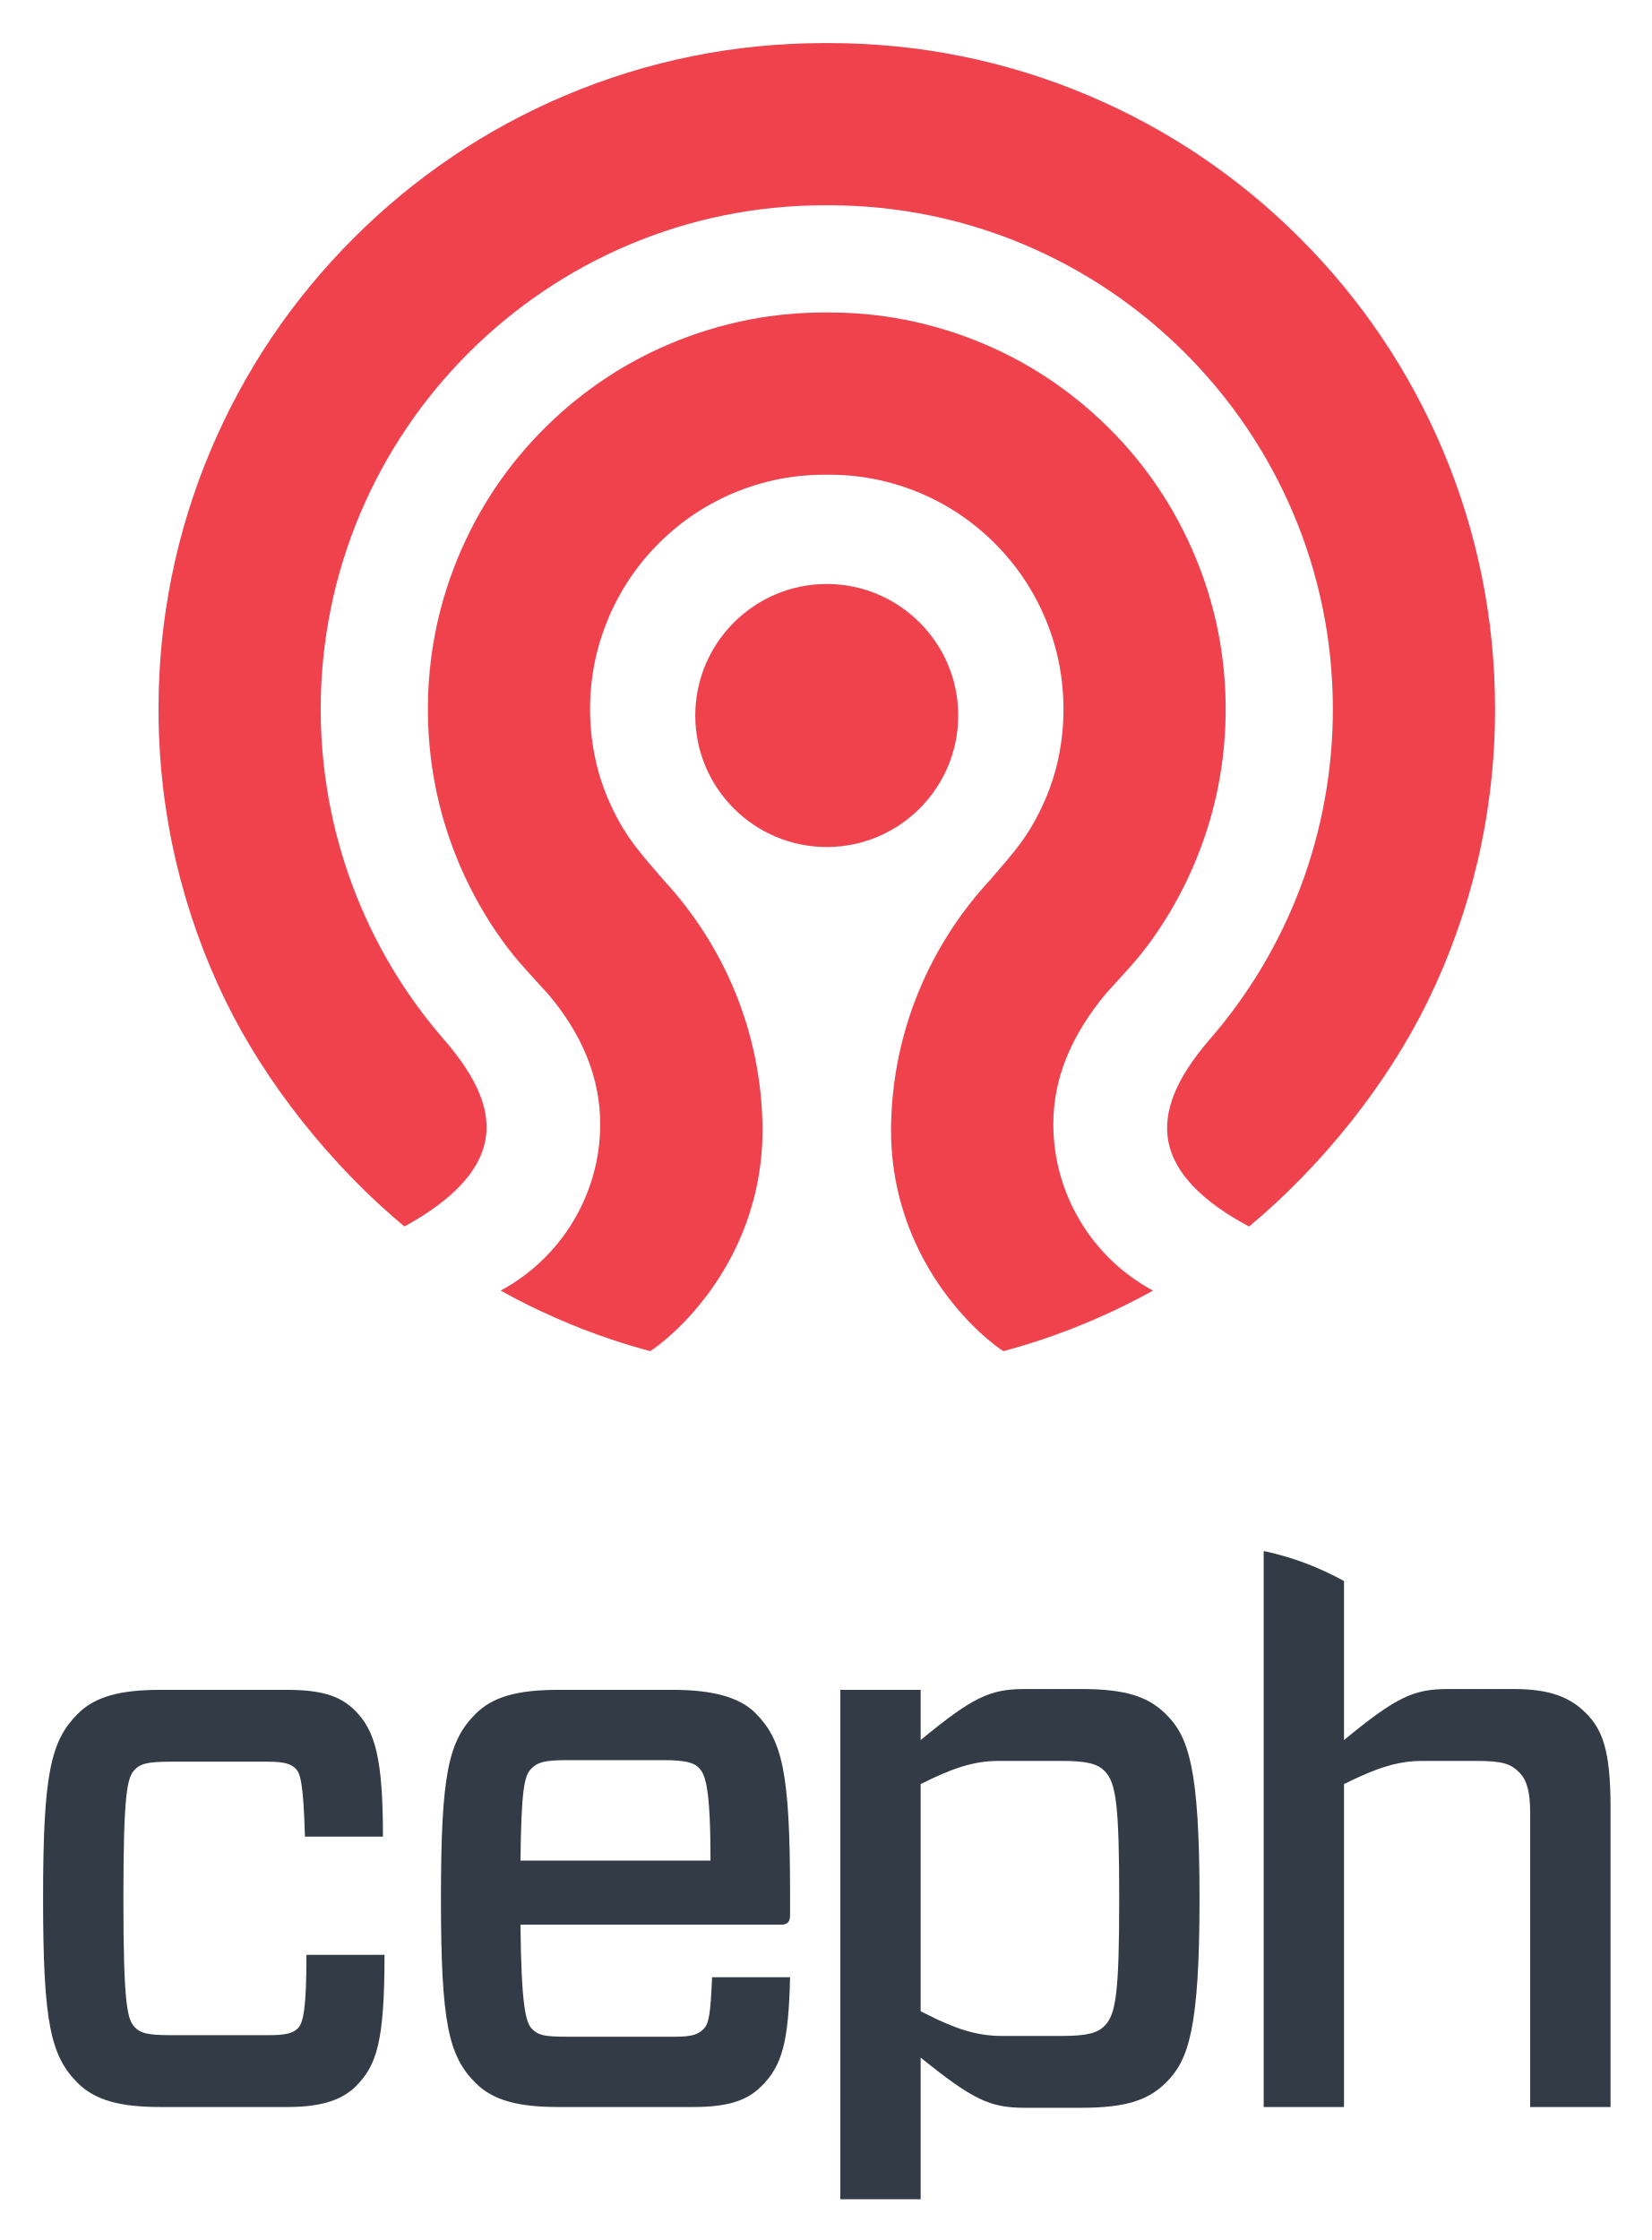
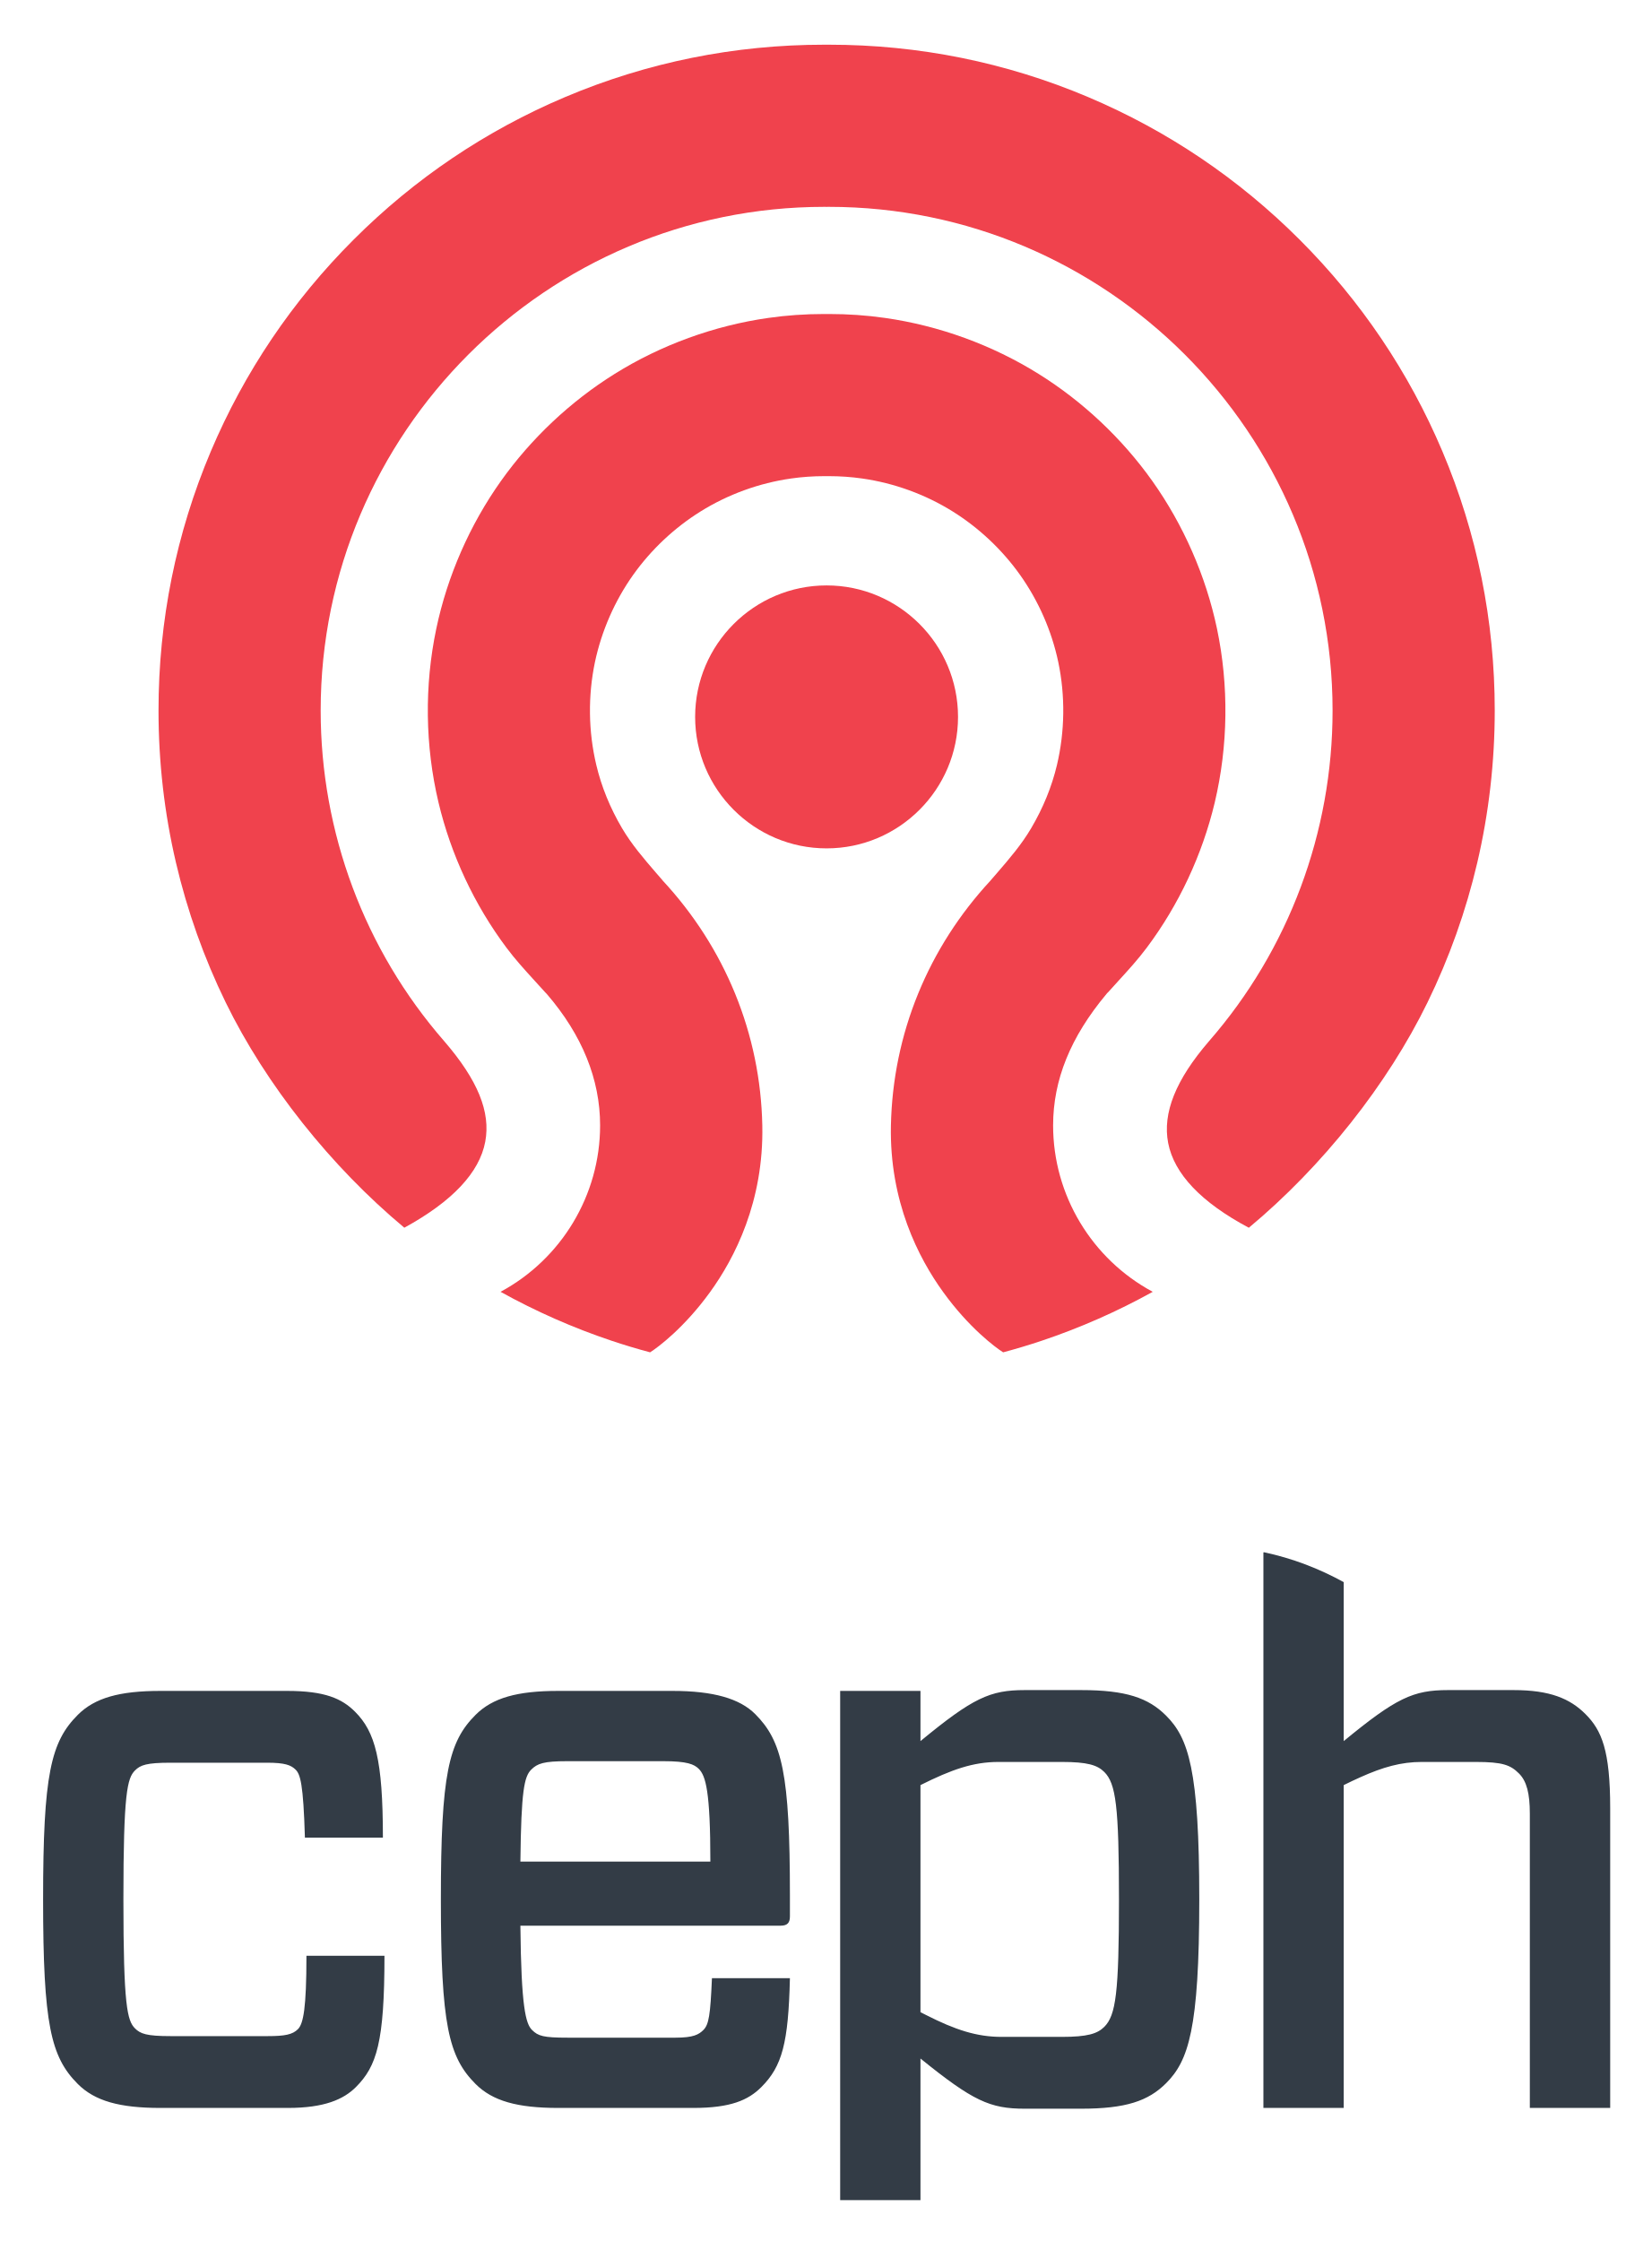
- <svg xmlns="http://www.w3.org/2000/svg" role="img" viewBox="-4.41 -4.41 169.07 229.32">
+ <svg xmlns="http://www.w3.org/2000/svg" role="img" viewBox="-4.59 -13.59 175.93 238.68">
  <defs>
    <clipPath id="a">
      <path d="M0 1765.9V0h1283.94v1765.9H0z" />
    </clipPath>
  </defs>
-   <g fill-opacity="1" fill-rule="nonzero" stroke="none" clip-path="url(#a)" transform="matrix(1.25 0 0 -1.25 0 220.738) scale(.1)">
-     <path fill="#f0424d" d="M987.875 796.656c-38.934 20.715-61.172 44.063-66.094 69.414-4.746 24.547 6.203 51.848 33.508 83.489 65.251 74.861 101.191 171.031 101.191 270.811 0 227.54-185.128 412.69-412.691 412.69-.371 0-1.82-.02-1.82-.02s-1.485.02-1.875.02c-227.571 0-412.672-185.15-412.672-412.69 0-99.78 35.933-195.95 101.207-270.843 27.508-31.851 38.195-58.047 33.633-82.371-4.735-25.324-27.024-48.996-66.301-70.468-60.223 50.195-113.477 117.257-146.328 184.519-17.817 36.503-31.531 75.053-40.778 114.573-9.519 40.62-14.289 82.54-14.289 124.59 0 73.59 14.399 145.07 42.856 212.38 27.504 64.94 66.816 123.3 116.93 173.37 50.058 50.1 108.414 89.41 173.375 116.9 67.296 28.46 138.738 42.88 212.367 42.88H643.789c73.629 0 145.082-14.42 212.387-42.88 64.941-27.49 123.293-66.8 173.374-116.9 50.07-50.07 89.42-108.43 116.91-173.37 28.46-67.31 42.89-138.79 42.89-212.38 0-42.05-4.82-83.97-14.31-124.59-9.24-39.52-22.96-78.07-40.8-114.573-32.85-67.289-86.06-134.344-146.365-184.551" />
+   <g clip-path="url(#a)" transform="matrix(.13 0 0 -.13 0 220.738)">
+     <path fill="#f0424d" d="M987.875 796.656c-38.934 20.715-61.172 44.063-66.094 69.414-4.746 24.547 6.203 51.848 33.508 83.489 65.251 74.861 101.191 171.031 101.191 270.811 0 227.54-185.128 412.69-412.691 412.69-.371 0-1.82-.02-1.82-.02s-1.485.02-1.875.02c-227.571 0-412.672-185.15-412.672-412.69 0-99.78 35.933-195.95 101.207-270.843 27.508-31.851 38.195-58.047 33.633-82.371-4.735-25.324-27.024-48.996-66.301-70.468-60.223 50.195-113.477 117.257-146.328 184.519-17.817 36.503-31.531 75.053-40.778 114.573-9.519 40.62-14.289 82.54-14.289 124.59 0 73.59 14.399 145.07 42.856 212.38 27.504 64.94 66.816 123.3 116.93 173.37 50.058 50.1 108.414 89.41 173.375 116.9 67.296 28.46 138.738 42.88 212.367 42.88h3.695c73.629 0 145.082-14.42 212.387-42.88 64.941-27.49 123.293-66.8 173.374-116.9 50.07-50.07 89.42-108.43 116.91-173.37 28.46-67.31 42.89-138.79 42.89-212.38 0-42.05-4.82-83.97-14.31-124.59-9.24-39.52-22.96-78.07-40.8-114.573-32.85-67.289-86.06-134.344-146.365-184.551" />
    <path fill="#f0424d" d="M786.578 694.59c-6.34 3.988-28 20.101-49.113 49.351-20.254 27.95-44.086 74.317-42.84 136.411.781 37.371 8.273 73.761 22.313 108.117 13.937 34.061 33.925 65.271 59.386 92.731l.156.21c1.875 2.18 3.731 4.35 5.625 6.5 9.61 11.15 19.54 22.66 27.461 36.13 9.766 16.56 16.875 33.96 21.102 51.76 6.504 27.49 6.887 56.67 1.066 84.35-5.371 25.45-16.191 50.11-31.3 71.37-14.637 20.6-33.7 38.57-55.157 51.95-22.363 13.97-48.054 23.32-74.222 27.03-8.86 1.27-17.989 1.92-27.16 1.92h-3.915c-9.152 0-18.3-.65-27.132-1.92-26.153-3.71-51.84-13.06-74.227-27.03-21.453-13.38-40.555-31.35-55.18-51.95-15.105-21.26-25.875-45.92-31.293-71.37-5.804-27.68-5.453-56.86 1.098-84.35 4.211-17.8 11.32-35.2 21.066-51.76 7.961-13.47 17.876-24.98 27.489-36.13 1.89-2.15 3.73-4.32 5.64-6.5l.114-.21c25.504-27.46 45.472-58.67 59.41-92.731 14.031-34.356 21.551-70.746 22.293-108.117 1.262-62.094-22.574-108.461-42.805-136.411-21.156-29.25-42.797-45.363-49.144-49.351-10.621 2.84-21.215 6.031-31.629 9.519-31.348 10.512-61.879 23.961-90.891 40.063 49.875 26.832 81.574 79.215 81.574 136.305 0 37.777-14.683 74.015-43.633 107.656-.429.512-.875.926-1.207 1.262-.058.085-.152.136-.222.23-2.844 3.164-5.66 6.254-8.43 9.262-8.316 9.133-16.199 17.763-23.238 27.213-26.266 35.08-45.508 76.22-55.664 118.95-11.039 46.46-11.657 95.74-1.797 142.51 9.074 43.12 27.414 84.94 52.969 120.92 24.722 34.81 56.945 65.15 93.175 87.74 37.957 23.68 81.465 39.51 125.805 45.83 15.016 2.16 30.399 3.21 45.766 3.21h4.101c15.371 0 30.797-1.05 45.793-3.21 44.356-6.32 87.84-22.15 125.801-45.83 36.23-22.59 68.465-52.93 93.191-87.74 25.539-35.98 43.879-77.8 52.989-120.92 9.824-46.77 9.191-96.05-1.817-142.51-10.183-42.73-29.402-83.87-55.703-118.95-7.051-9.45-14.902-18.08-23.25-27.213-2.734-3.008-5.539-6.098-8.39-9.262-.098-.074-.164-.145-.262-.23-.332-.336-.801-.77-1.203-1.329-29.344-35.117-43.621-70.324-43.621-107.589 0-57.09 31.699-109.473 81.629-136.305-29.024-16.102-59.559-29.551-90.907-40.063-10.41-3.488-21.047-6.679-31.66-9.519" />
    <path fill="#f0424d" d="M641.93 1107.47c-59.375 0-107.707 48.32-107.707 107.71 0 59.4 48.332 107.72 107.707 107.72 59.375 0 107.683-48.32 107.683-107.72 0-59.39-48.308-107.71-107.683-107.71" />
-     <path fill="#333c46" d="M279.688 200.191c0-70.882-6.348-90.48-23.422-107.582-10.118-10.121-25.95-17.07-55.704-17.07H96.16c-33.539 0-53.766 5.699-67.707 19.602C6.328 117.301 0 143.879 0 246.371c0 102.508 6.328 129.098 28.453 151.231 13.941 13.918 34.168 19.597 67.707 19.597H199.949c30.981 0 44.899-6.301 55.664-17.078 16.442-16.441 22.789-39.223 22.789-103.109h-63.898c-1.281 44.289-3.805 51.867-7.613 55.668-3.805 3.789-8.856 5.691-23.407 5.691h-79.097c-19.606 0-24.668-1.902-29.09-6.332-6.328-6.309-9.5-18.34-9.5-105.668 0-87.301 3.172-99.332 9.5-105.66 4.422-4.43 9.484-6.332 29.09-6.332h79.715c13.933 0 20.285 1.262 24.683 5.691 4.438 4.442 6.977 17.102 6.977 60.121h63.926" />
-     <path fill="#333c46" d="M391.051 277.391h155.648c0 57.57-3.808 70.23-9.469 75.929-3.824 3.789-9.5 6.309-29.101 6.309h-78.488c-19.606 0-24.668-1.899-29.739-6.949-5.699-5.711-8.203-17.071-8.851-75.289zm0-52.532c.648-67.058 4.418-80.347 9.5-85.41 5.07-5.07 9.484-6.34 29.09-6.34h88.586c14.566 0 19.003 2.532 22.808 6.34 4.399 4.43 5.664 12.02 6.961 42.391h63.883c-1.258-53.141-6.328-72.129-23.422-89.231-10.746-10.758-25.297-17.07-55.664-17.07H422.066c-33.543 0-53.789 5.699-67.711 19.602-22.164 22.16-28.453 48.738-28.453 151.23 0 102.508 6.289 129.098 28.453 151.231 13.922 13.918 34.168 19.597 67.711 19.597h93.637c33.555 0 55.051-6.301 67.727-18.961 22.121-22.148 28.449-48.738 28.449-148.707v-17.082c0-5.039-1.891-7.59-7.606-7.59H391.051" />
-     <path fill="#333c46" d="M869.449 141.969c-5.683-5.688-13.945-8.219-34.785-8.219h-49.387c-20.254 0-37.851 5.711-62.011 18-1.473.75-2.879 1.449-4.422 2.23v186.051C744.164 352.68 761.871 359 782.77 359h51.894c20.84 0 29.102-2.531 34.785-8.219 9.481-9.48 12.02-27.82 12.02-104.41 0-76.582-2.539-94.902-12.02-104.402zm-19.015 275.902h-46.153c-28.496 0-42.41-6.351-85.437-41.781v41.109h-65.797V0h65.797v116.02c43.027-34.782 56.941-41.11 85.437-41.11h46.153c36.738 0 55.078 6.328 69.628 20.859C938.395 114.129 947.27 140.07 947.27 246.371c0 106.309-8.875 132.27-27.208 150.598-14.55 14.551-32.89 20.902-69.628 20.902" />
-     <path fill="#333c46" d="M1263.67 398.238c-12.66 12.66-29.1 19.633-58.85 19.633h-53.77c-28.48 0-42.39-6.351-85.44-41.781v130.23c-20.42 11.211-41.74 19.43-65.33 24.489-.17-.008-.296-.11-.471-.168V75.539h65.801V340.031c4.82 2.41 9.32 4.508 13.66 6.457 18.47 8.293 33.35 12.512 50.25 12.512h44.3c22.14 0 28.47-2.531 35.43-9.5 6.33-6.32 8.85-16.43 8.85-32.891V75.539h65.84V321.039c0 47.461-6.98 63.91-20.27 77.199" />
+     <path fill="#333c46" d="M279.688 200.191c0-70.882-6.348-90.48-23.422-107.582-10.118-10.121-25.95-17.07-55.704-17.07H96.16c-33.539 0-53.766 5.699-67.707 19.602C6.328 117.301 0 143.879 0 246.371c0 102.508 6.328 129.098 28.453 151.231 13.941 13.918 34.168 19.597 67.707 19.597H199.949c30.981 0 44.899-6.301 55.664-17.078 16.442-16.441 22.789-39.223 22.789-103.109h-63.898c-1.281 44.289-3.805 51.867-7.613 55.668-3.805 3.789-8.856 5.691-23.407 5.691h-79.097c-19.606 0-24.668-1.902-29.09-6.332-6.328-6.309-9.5-18.34-9.5-105.668 0-87.301 3.172-99.332 9.5-105.66 4.422-4.43 9.484-6.332 29.09-6.332h79.715c13.933 0 20.285 1.262 24.683 5.691 4.438 4.442 6.977 17.102 6.977 60.121h63.926m111.363 77.2h155.648c0 57.57-3.808 70.23-9.469 75.929-3.824 3.789-9.5 6.309-29.101 6.309h-78.488c-19.606 0-24.668-1.899-29.739-6.949-5.699-5.711-8.203-17.071-8.851-75.289zm0-52.532c.648-67.058 4.418-80.347 9.5-85.41 5.07-5.07 9.484-6.34 29.09-6.34h88.586c14.566 0 19.003 2.532 22.808 6.34 4.399 4.43 5.664 12.02 6.961 42.391h63.883c-1.258-53.141-6.328-72.129-23.422-89.231-10.746-10.758-25.297-17.07-55.664-17.07H422.066c-33.543 0-53.789 5.699-67.711 19.602-22.164 22.16-28.453 48.738-28.453 151.23 0 102.508 6.289 129.098 28.453 151.231 13.922 13.918 34.168 19.597 67.711 19.597h93.637c33.555 0 55.051-6.301 67.727-18.961 22.121-22.148 28.449-48.738 28.449-148.707v-17.082c0-5.039-1.891-7.59-7.606-7.59H391.051m478.398-82.89c-5.683-5.688-13.945-8.219-34.785-8.219h-49.387c-20.254 0-37.851 5.711-62.011 18-1.473.75-2.879 1.449-4.422 2.23v186.051C744.164 352.68 761.871 359 782.77 359h51.894c20.84 0 29.102-2.531 34.785-8.219 9.481-9.48 12.02-27.82 12.02-104.41 0-76.582-2.539-94.902-12.02-104.402zm-19.015 275.902h-46.153c-28.496 0-42.41-6.351-85.437-41.781v41.109h-65.797V0h65.797v116.02c43.027-34.782 56.941-41.11 85.437-41.11h46.153c36.738 0 55.078 6.328 69.628 20.859C938.395 114.129 947.27 140.07 947.27 246.371c0 106.309-8.875 132.27-27.208 150.598-14.55 14.551-32.89 20.902-69.628 20.902m413.236-19.633c-12.66 12.66-29.1 19.633-58.85 19.633h-53.77c-28.48 0-42.39-6.351-85.44-41.781v130.23c-20.42 11.211-41.74 19.43-65.33 24.489-.17-.008-.296-.11-.471-.168V75.539h65.801V340.031c4.82 2.41 9.32 4.508 13.66 6.457 18.47 8.293 33.35 12.512 50.25 12.512h44.3c22.14 0 28.47-2.531 35.43-9.5 6.33-6.32 8.85-16.43 8.85-32.891V75.539h65.84V321.039c0 47.461-6.98 63.91-20.27 77.199" />
  </g>
</svg>
